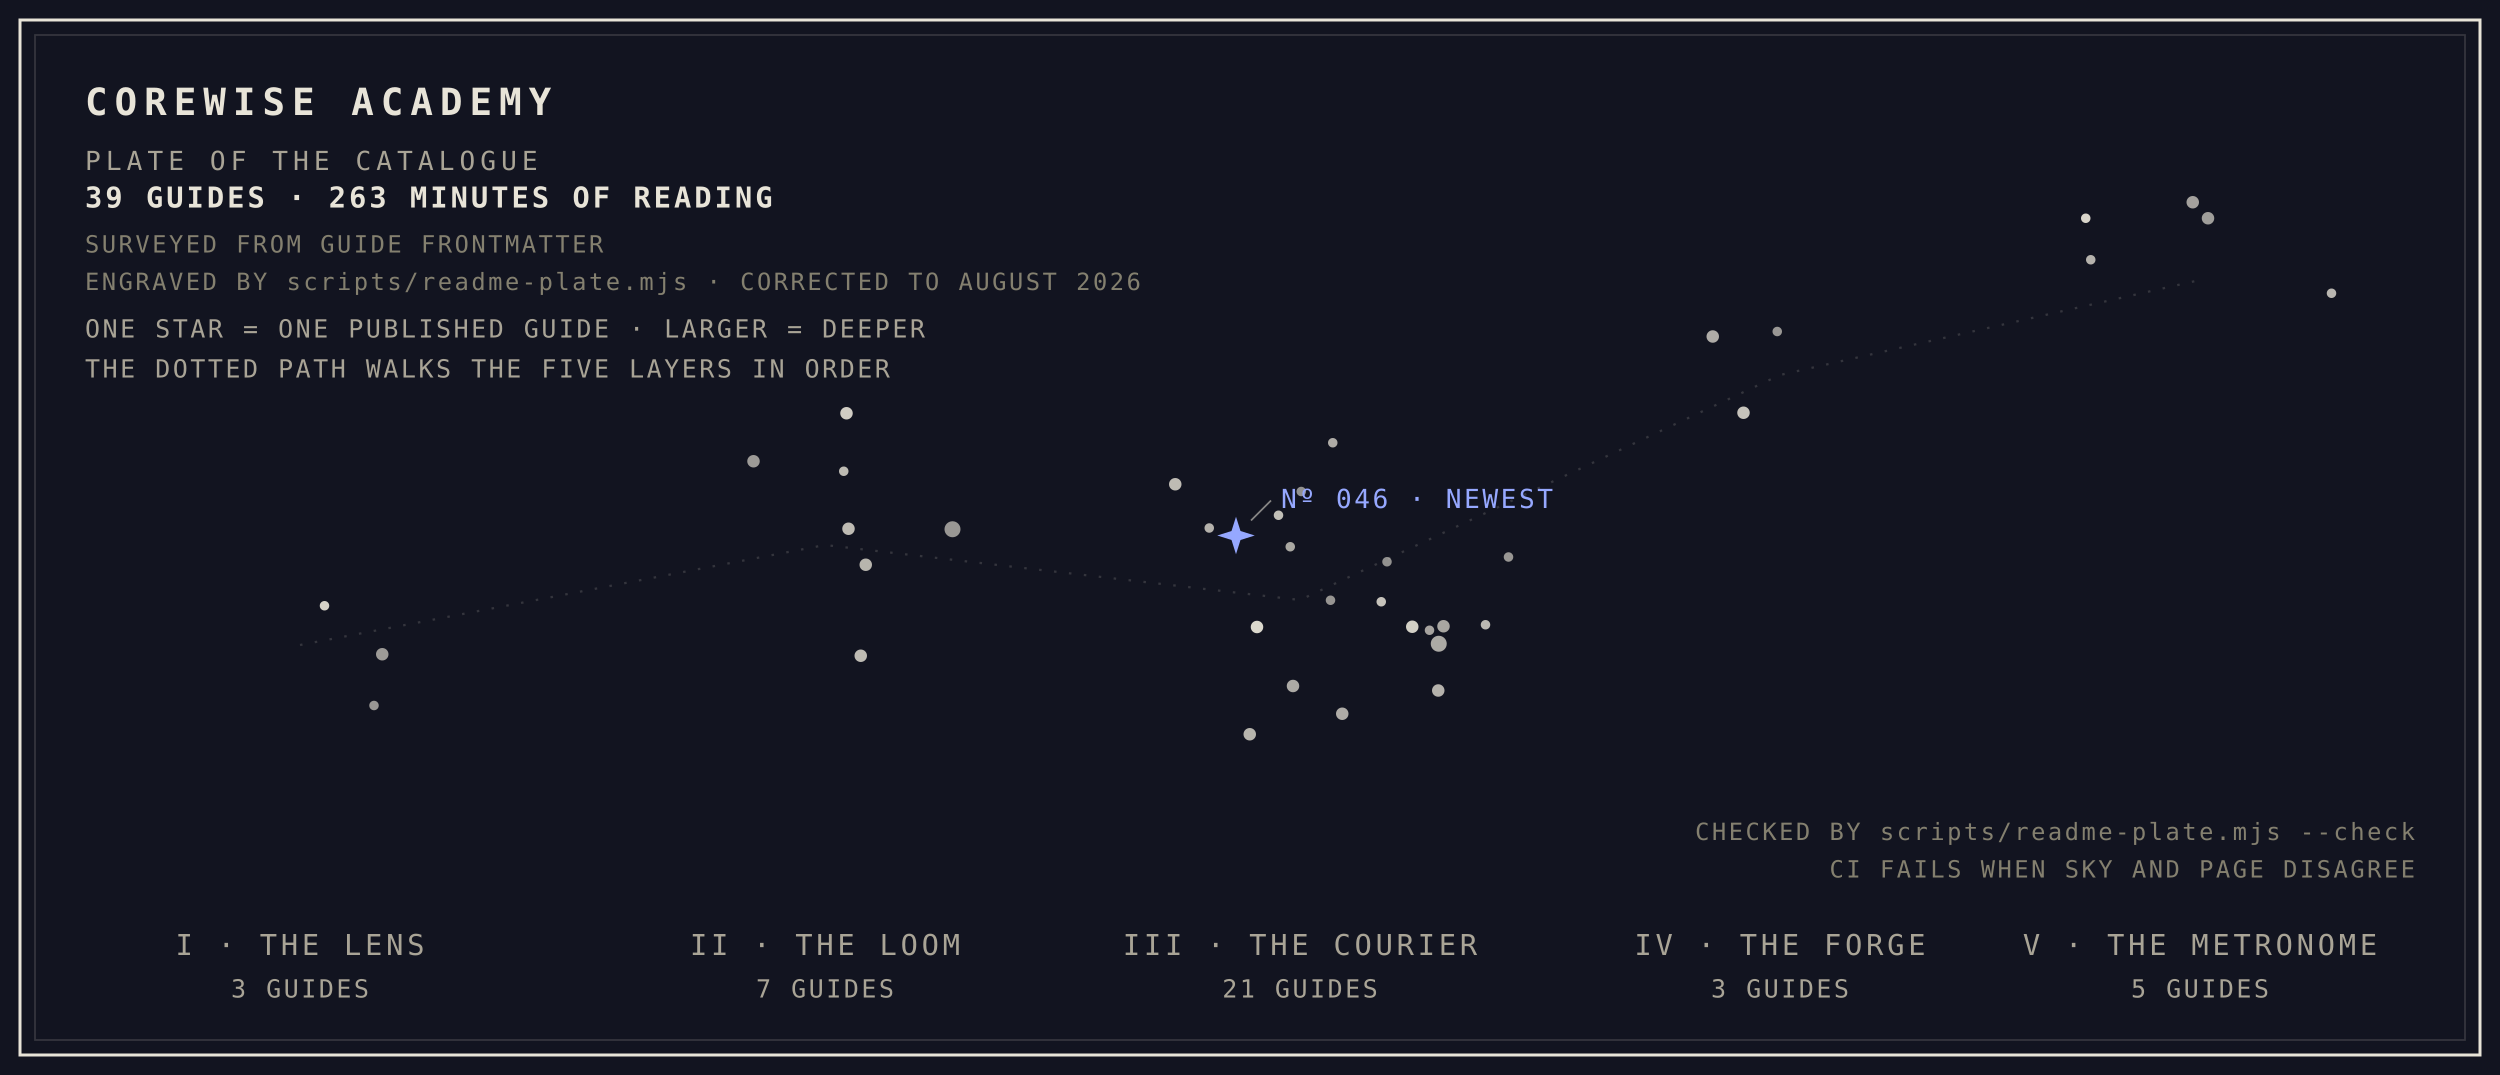
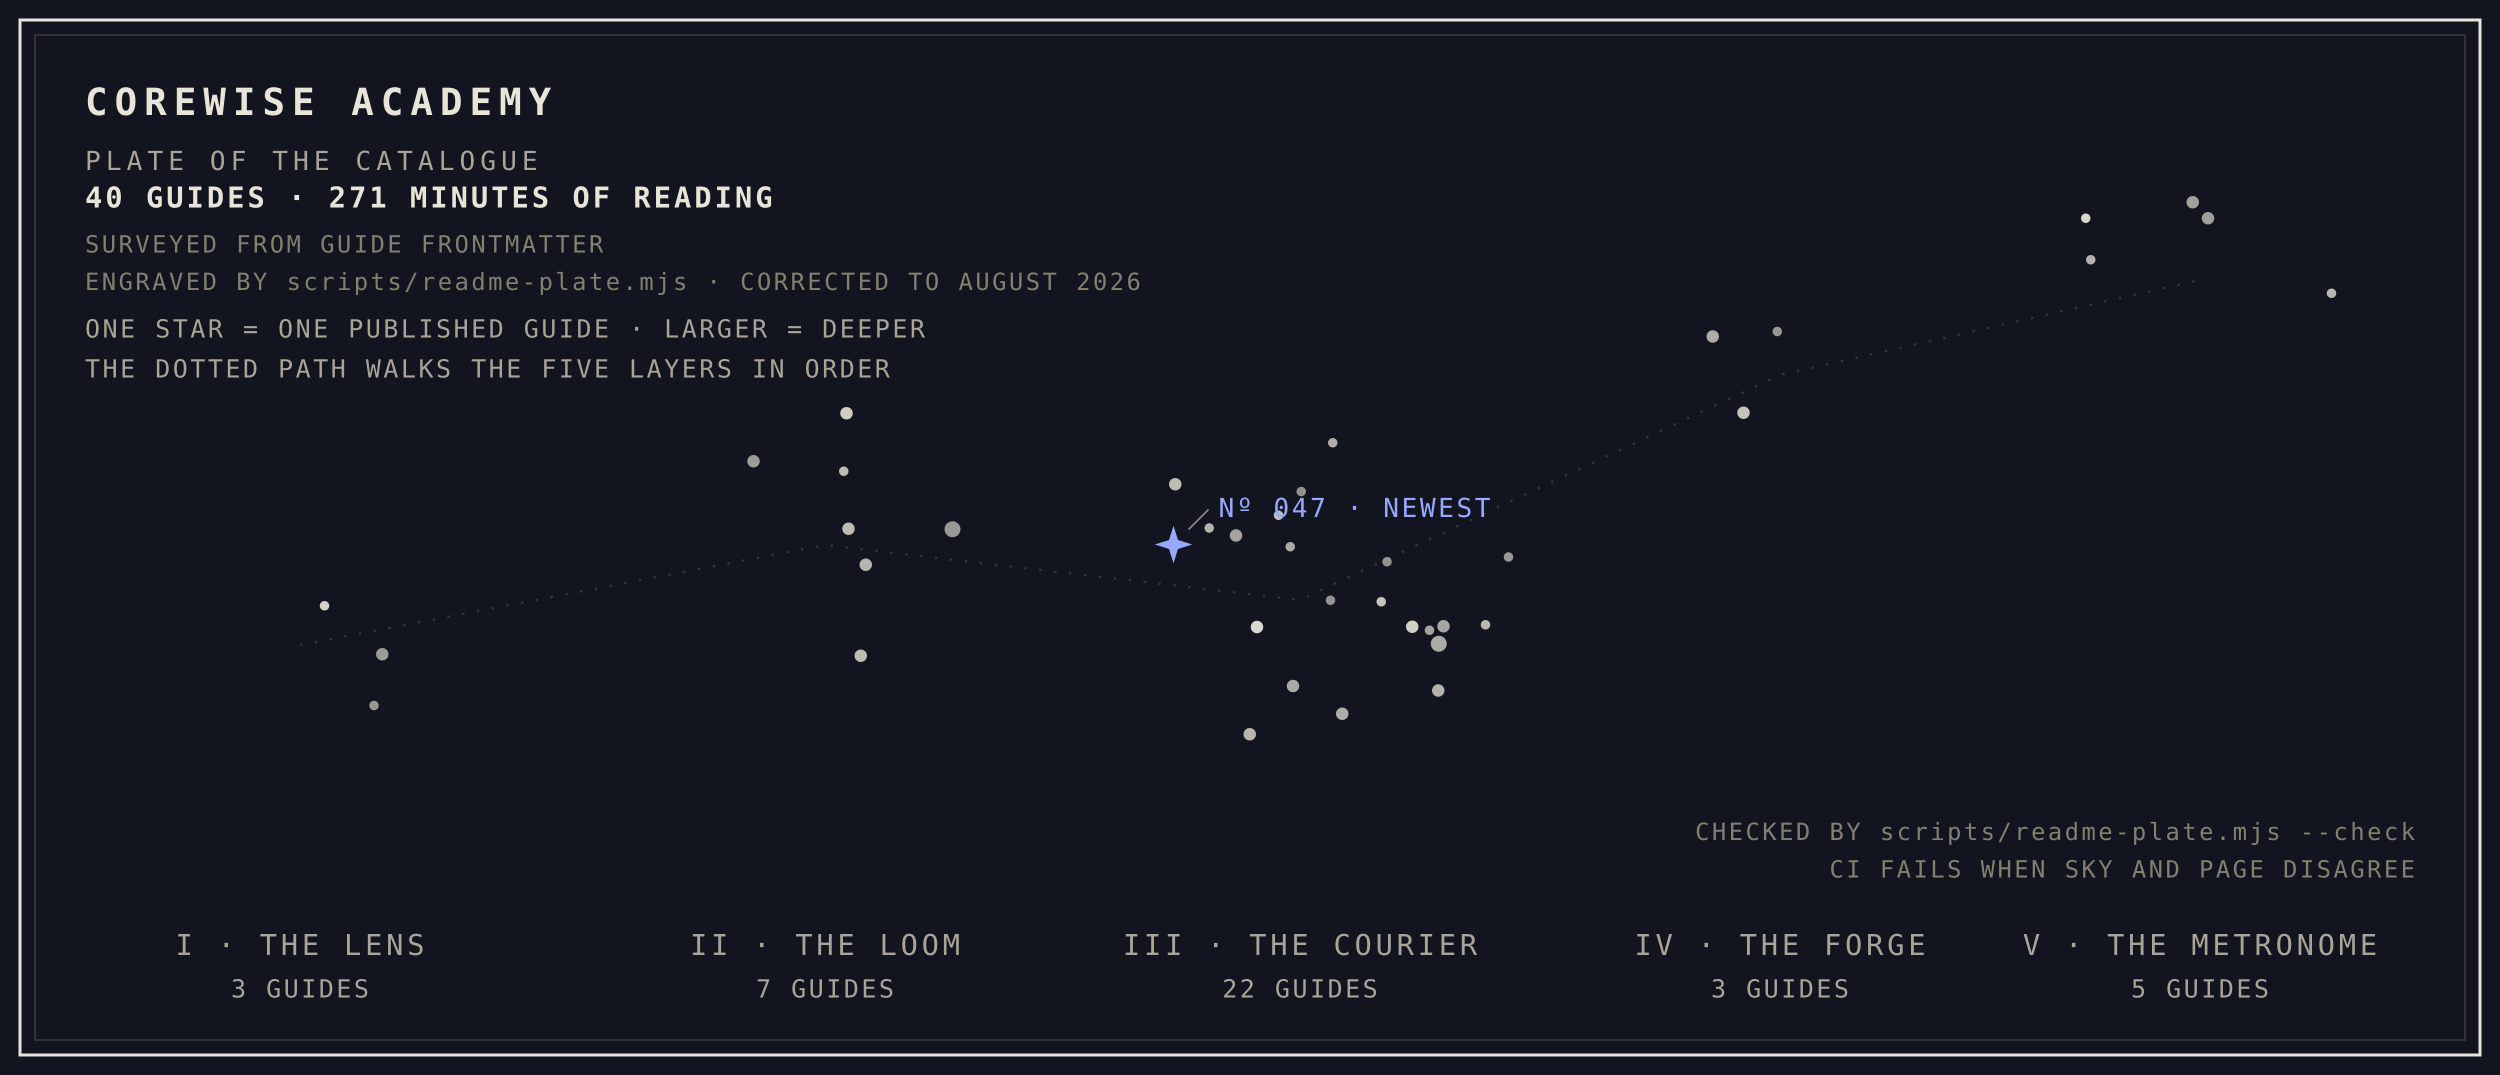
- <svg xmlns="http://www.w3.org/2000/svg" viewBox="0 0 1000 430" role="img" aria-label="Chart of the CoreWise Academy catalogue: 39 published guides as stars in five constellations, one per curriculum layer.">
+ <svg xmlns="http://www.w3.org/2000/svg" viewBox="0 0 1000 430" role="img" aria-label="Chart of the CoreWise Academy catalogue: 40 published guides as stars in five constellations, one per curriculum layer.">
  <g font-family="ui-monospace, 'IBM Plex Mono', SFMono-Regular, Menlo, monospace">
    <rect x="0" y="0" width="1000" height="430" fill="#121420" />
    <rect x="8" y="8" width="984" height="414" fill="none" stroke="#e8e4d8" stroke-width="1.2" />
    <rect x="14" y="14" width="972" height="402" fill="none" stroke="#e8e4d8" stroke-opacity="0.16" stroke-width="0.7" />
    <path d="M 120 258 L 330 218 L 520 240 L 712 150 L 880 112" fill="none" stroke="#e8e4d8" stroke-opacity="0.16" stroke-width="0.9" stroke-dasharray="1 5" />
    <circle cx="129.8" cy="242.3" r="1.9" fill="#e8e4d8" fill-opacity="0.91" />
    <circle cx="149.6" cy="282.2" r="1.9" fill="#e8e4d8" fill-opacity="0.63" />
    <circle cx="152.9" cy="261.7" r="2.5" fill="#e8e4d8" fill-opacity="0.65" />
    <text x="120" y="382" text-anchor="middle" font-size="11.5" letter-spacing="1.5" fill="#a9a496">I · THE LENS</text>
    <text x="120" y="399" text-anchor="middle" font-size="10" letter-spacing="1" fill="#a9a496">3 GUIDES</text>
    <circle cx="337.5" cy="188.5" r="1.9" fill="#e8e4d8" fill-opacity="0.8" />
    <circle cx="381" cy="211.7" r="3.2" fill="#e8e4d8" fill-opacity="0.63" />
    <circle cx="301.4" cy="184.5" r="2.5" fill="#e8e4d8" fill-opacity="0.65" />
    <circle cx="338.6" cy="165.3" r="2.5" fill="#e8e4d8" fill-opacity="0.89" />
    <circle cx="344.3" cy="262.3" r="2.5" fill="#e8e4d8" fill-opacity="0.8" />
    <circle cx="346.3" cy="225.9" r="2.5" fill="#e8e4d8" fill-opacity="0.77" />
    <circle cx="339.4" cy="211.5" r="2.5" fill="#e8e4d8" fill-opacity="0.8" />
    <text x="330" y="382" text-anchor="middle" font-size="11.5" letter-spacing="1.5" fill="#a9a496">II · THE LOOM</text>
    <text x="330" y="399" text-anchor="middle" font-size="10" letter-spacing="1" fill="#a9a496">7 GUIDES</text>
    <circle cx="575.3" cy="276.2" r="2.5" fill="#e8e4d8" fill-opacity="0.76" />
+     <path d="M12 0 L14.88 9.12 L24 12 L14.88 14.88 L12 24 L9.12 14.88 L0 12 L9.12 9.12 Z" transform="translate(461.90 210.30) scale(0.625)" fill="#96a8ff" />
    <circle cx="564.9" cy="250.7" r="2.5" fill="#e8e4d8" fill-opacity="0.9" />
    <circle cx="516.1" cy="218.7" r="1.9" fill="#e8e4d8" fill-opacity="0.71" />
    <circle cx="536.9" cy="285.5" r="2.5" fill="#e8e4d8" fill-opacity="0.73" />
    <circle cx="552.5" cy="240.7" r="1.9" fill="#e8e4d8" fill-opacity="0.84" />
    <circle cx="517.2" cy="274.4" r="2.5" fill="#e8e4d8" fill-opacity="0.72" />
    <circle cx="483.7" cy="211.2" r="1.9" fill="#e8e4d8" fill-opacity="0.76" />
    <circle cx="533.1" cy="177.1" r="1.9" fill="#e8e4d8" fill-opacity="0.73" />
    <circle cx="571.8" cy="252.1" r="1.9" fill="#e8e4d8" fill-opacity="0.69" />
-     <path d="M12 0 L14.88 9.12 L24 12 L14.88 14.88 L12 24 L9.12 14.88 L0 12 L9.12 9.12 Z" transform="translate(486.90 206.70) scale(0.625)" fill="#96a8ff" />
+     <circle cx="494.4" cy="214.2" r="2.5" fill="#e8e4d8" fill-opacity="0.69" />
    <circle cx="520.5" cy="196.6" r="1.9" fill="#e8e4d8" fill-opacity="0.6" />
    <circle cx="575.5" cy="257.5" r="3.2" fill="#e8e4d8" fill-opacity="0.72" />
    <circle cx="532.2" cy="240.1" r="1.9" fill="#e8e4d8" fill-opacity="0.62" />
    <circle cx="470.1" cy="193.7" r="2.5" fill="#e8e4d8" fill-opacity="0.8" />
    <circle cx="499.9" cy="293.7" r="2.5" fill="#e8e4d8" fill-opacity="0.77" />
    <circle cx="511.4" cy="206.1" r="1.9" fill="#e8e4d8" fill-opacity="0.82" />
    <circle cx="603.4" cy="222.8" r="1.9" fill="#e8e4d8" fill-opacity="0.63" />
    <circle cx="502.8" cy="250.8" r="2.5" fill="#e8e4d8" fill-opacity="0.94" />
    <circle cx="577.4" cy="250.5" r="2.5" fill="#e8e4d8" fill-opacity="0.7" />
    <circle cx="594.2" cy="249.9" r="1.9" fill="#e8e4d8" fill-opacity="0.79" />
    <circle cx="554.8" cy="224.7" r="1.9" fill="#e8e4d8" fill-opacity="0.6" />
    <text x="520" y="382" text-anchor="middle" font-size="11.5" letter-spacing="1.5" fill="#a9a496">III · THE COURIER</text>
-     <text x="520" y="399" text-anchor="middle" font-size="10" letter-spacing="1" fill="#a9a496">21 GUIDES</text>
+     <text x="520" y="399" text-anchor="middle" font-size="10" letter-spacing="1" fill="#a9a496">22 GUIDES</text>
    <circle cx="710.9" cy="132.6" r="1.9" fill="#e8e4d8" fill-opacity="0.63" />
    <circle cx="697.4" cy="165.1" r="2.5" fill="#e8e4d8" fill-opacity="0.84" />
    <circle cx="685.1" cy="134.6" r="2.5" fill="#e8e4d8" fill-opacity="0.73" />
    <text x="712" y="382" text-anchor="middle" font-size="11.5" letter-spacing="1.5" fill="#a9a496">IV · THE FORGE</text>
    <text x="712" y="399" text-anchor="middle" font-size="10" letter-spacing="1" fill="#a9a496">3 GUIDES</text>
    <circle cx="883.2" cy="87.3" r="2.5" fill="#e8e4d8" fill-opacity="0.66" />
    <circle cx="836.3" cy="103.9" r="1.9" fill="#e8e4d8" fill-opacity="0.76" />
    <circle cx="877.1" cy="80.9" r="2.5" fill="#e8e4d8" fill-opacity="0.68" />
    <circle cx="932.6" cy="117.3" r="1.9" fill="#e8e4d8" fill-opacity="0.78" />
    <circle cx="834.3" cy="87.3" r="1.9" fill="#e8e4d8" fill-opacity="0.93" />
    <text x="880" y="382" text-anchor="middle" font-size="11.5" letter-spacing="1.5" fill="#a9a496">V · THE METRONOME</text>
    <text x="880" y="399" text-anchor="middle" font-size="10" letter-spacing="1" fill="#a9a496">5 GUIDES</text>
-     <path d="M 500.4 208.2 L 508.4 200.2" stroke="#e8e4d8" stroke-opacity="0.55" stroke-width="0.7" fill="none" />
-     <text x="512.4" y="203.2" font-size="10.5" letter-spacing="1" fill="#96a8ff">Nº 046 · NEWEST</text>
+     <path d="M 475.4 211.8 L 483.4 203.8" stroke="#e8e4d8" stroke-opacity="0.55" stroke-width="0.7" fill="none" />
+     <text x="487.4" y="206.8" font-size="10.5" letter-spacing="1" fill="#96a8ff">Nº 047 · NEWEST</text>
    <text x="34" y="46" font-size="15" letter-spacing="2.8" fill="#e8e4d8" font-weight="600">COREWISE ACADEMY</text>
    <text x="34" y="68" font-size="10.5" letter-spacing="2" fill="#a9a496" font-weight="400">PLATE OF THE CATALOGUE</text>
-     <text x="34" y="83" font-size="11.5" letter-spacing="1.2" fill="#e8e4d8" font-weight="600">39 GUIDES · 263 MINUTES OF READING</text>
+     <text x="34" y="83" font-size="11.5" letter-spacing="1.2" fill="#e8e4d8" font-weight="600">40 GUIDES · 271 MINUTES OF READING</text>
    <text x="34" y="101" font-size="9.5" letter-spacing="1" fill="#84806f" font-weight="400">SURVEYED FROM GUIDE FRONTMATTER</text>
    <text x="34" y="116" font-size="9.5" letter-spacing="1" fill="#84806f" font-weight="400">ENGRAVED BY scripts/readme-plate.mjs · CORRECTED TO AUGUST 2026</text>
    <text x="34" y="135" font-size="10" letter-spacing="1" fill="#a9a496">ONE STAR = ONE PUBLISHED GUIDE · LARGER = DEEPER</text>
    <text x="34" y="151" font-size="10" letter-spacing="1" fill="#a9a496">THE DOTTED PATH WALKS THE FIVE LAYERS IN ORDER</text>
    <text x="966" y="336" text-anchor="end" font-size="9.5" letter-spacing="1" fill="#84806f">CHECKED BY scripts/readme-plate.mjs --check</text>
    <text x="966" y="351" text-anchor="end" font-size="9.5" letter-spacing="1" fill="#84806f">CI FAILS WHEN SKY AND PAGE DISAGREE</text>
  </g>
</svg>
